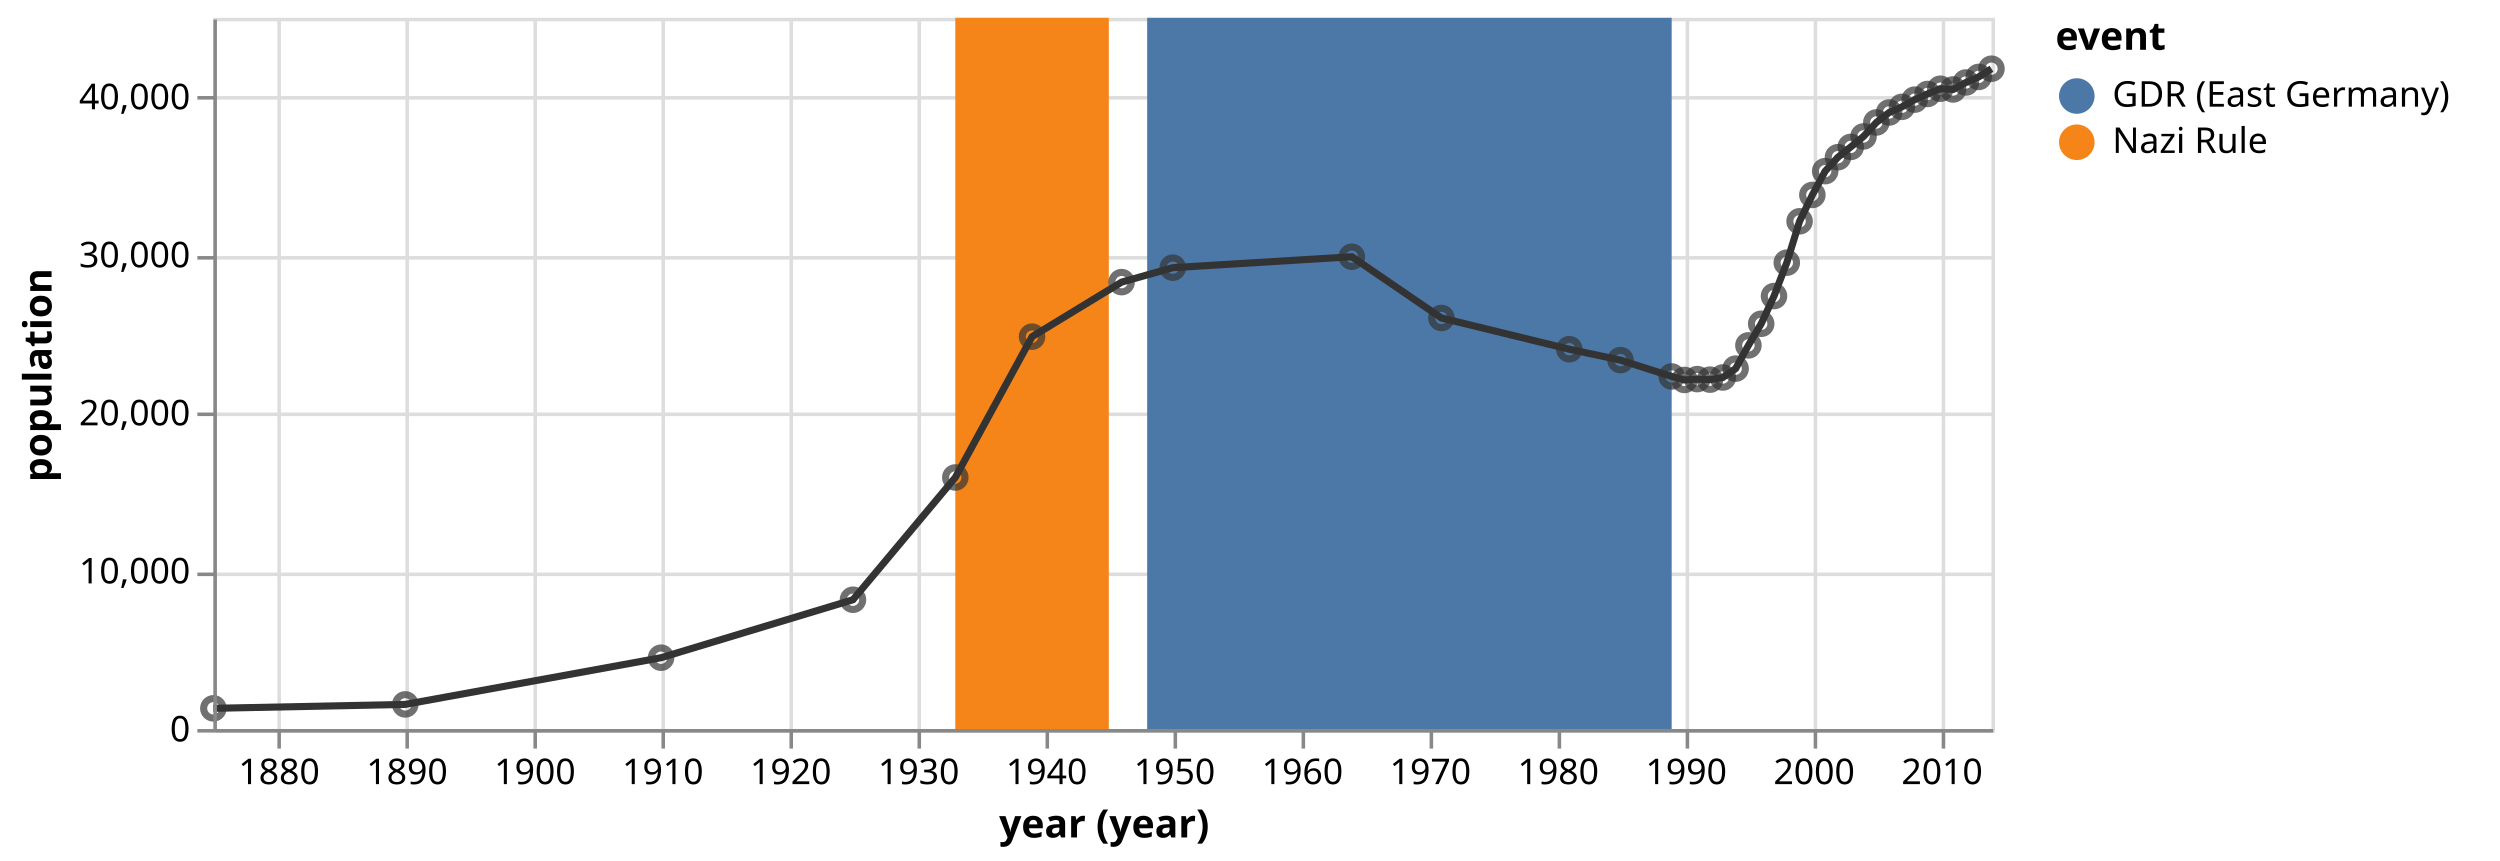
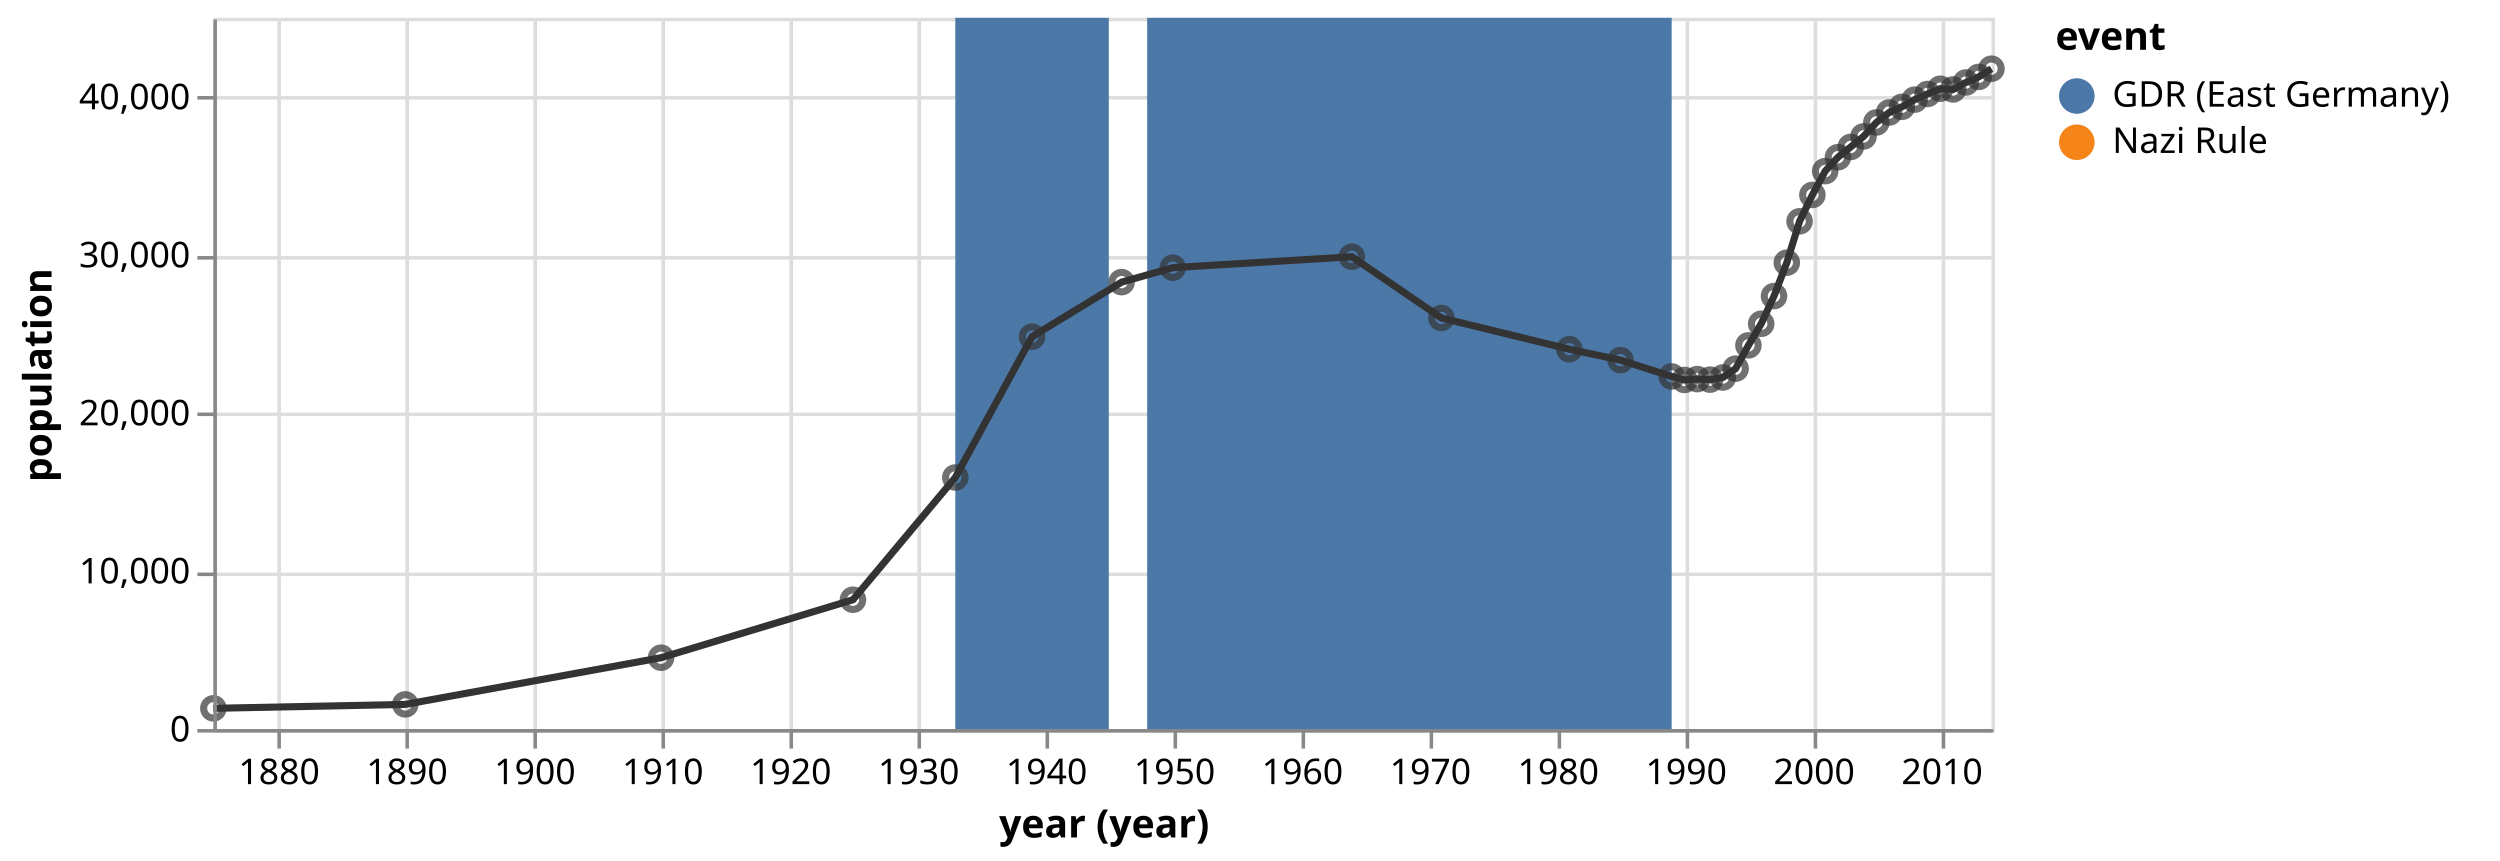
<svg xmlns="http://www.w3.org/2000/svg" class="marks" width="703" height="242" viewBox="0 0 703 242" version="1.1">
  <g transform="translate(60,5)">
    <g class="mark-group role-frame root">
      <g transform="translate(0,0)">
        <path class="background" d="M0.5,0.5h500v200h-500Z" style="fill: none; stroke: #ddd;" />
        <g>
          <g class="mark-group role-axis">
            <g transform="translate(0.5,200.5)">
              <path class="background" d="M0,0h0v0h0Z" style="pointer-events: none; fill: none;" />
              <g>
                <g class="mark-rule role-axis-grid" style="pointer-events: none;">
                  <line transform="translate(18,-200)" x2="0" y2="200" style="fill: none; stroke: #ddd; stroke-width: 1; opacity: 1;" />
                  <line transform="translate(54,-200)" x2="0" y2="200" style="fill: none; stroke: #ddd; stroke-width: 1; opacity: 1;" />
                  <line transform="translate(90,-200)" x2="0" y2="200" style="fill: none; stroke: #ddd; stroke-width: 1; opacity: 1;" />
                  <line transform="translate(126,-200)" x2="0" y2="200" style="fill: none; stroke: #ddd; stroke-width: 1; opacity: 1;" />
                  <line transform="translate(162,-200)" x2="0" y2="200" style="fill: none; stroke: #ddd; stroke-width: 1; opacity: 1;" />
                  <line transform="translate(198,-200)" x2="0" y2="200" style="fill: none; stroke: #ddd; stroke-width: 1; opacity: 1;" />
                  <line transform="translate(234,-200)" x2="0" y2="200" style="fill: none; stroke: #ddd; stroke-width: 1; opacity: 1;" />
                  <line transform="translate(270,-200)" x2="0" y2="200" style="fill: none; stroke: #ddd; stroke-width: 1; opacity: 1;" />
                  <line transform="translate(306,-200)" x2="0" y2="200" style="fill: none; stroke: #ddd; stroke-width: 1; opacity: 1;" />
                  <line transform="translate(342,-200)" x2="0" y2="200" style="fill: none; stroke: #ddd; stroke-width: 1; opacity: 1;" />
                  <line transform="translate(378,-200)" x2="0" y2="200" style="fill: none; stroke: #ddd; stroke-width: 1; opacity: 1;" />
                  <line transform="translate(414,-200)" x2="0" y2="200" style="fill: none; stroke: #ddd; stroke-width: 1; opacity: 1;" />
                  <line transform="translate(450,-200)" x2="0" y2="200" style="fill: none; stroke: #ddd; stroke-width: 1; opacity: 1;" />
                  <line transform="translate(486,-200)" x2="0" y2="200" style="fill: none; stroke: #ddd; stroke-width: 1; opacity: 1;" />
                </g>
              </g>
            </g>
          </g>
          <g class="mark-group role-axis">
            <g transform="translate(0.5,0.5)">
              <path class="background" d="M0,0h0v0h0Z" style="pointer-events: none; fill: none;" />
              <g>
                <g class="mark-rule role-axis-grid" style="pointer-events: none;">
                  <line transform="translate(0,200)" x2="500" y2="0" style="fill: none; stroke: #ddd; stroke-width: 1; opacity: 1;" />
                  <line transform="translate(0,156)" x2="500" y2="0" style="fill: none; stroke: #ddd; stroke-width: 1; opacity: 1;" />
                  <line transform="translate(0,111)" x2="500" y2="0" style="fill: none; stroke: #ddd; stroke-width: 1; opacity: 1;" />
                  <line transform="translate(0,67)" x2="500" y2="0" style="fill: none; stroke: #ddd; stroke-width: 1; opacity: 1;" />
                  <line transform="translate(0,22)" x2="500" y2="0" style="fill: none; stroke: #ddd; stroke-width: 1; opacity: 1;" />
                </g>
              </g>
            </g>
          </g>
          <g class="mark-rect role-mark layer_0_marks">
-             <path d="M208.631,0h43.166v200h-43.166Z" style="fill: #f58518;" />
+             <path d="M208.631,0h43.166v200h-43.166Z" style="fill: #4c78a8;" />
            <path d="M262.582,0h147.492v200h-147.492Z" style="fill: #4c78a8;" />
          </g>
          <g class="mark-line role-mark layer_1_marks">
            <path d="M0,194.182L53.96,193.076L125.894,179.947L179.854,163.644L208.631,129.267L230.209,89.671L255.392,74.333L269.781,70.271L320.136,67.196L345.319,84.413L381.296,93.204L395.684,96.267L410.073,100.858L413.668,101.836L417.263,101.604L420.857,101.756L424.462,101.147L428.056,98.662L431.651,92.12L435.246,86.044L438.85,78.253L442.445,68.867L446.04,57.227L449.635,49.818L453.239,43.124L456.834,39.204L460.429,36.316L464.023,33.364L467.628,29.44L471.223,26.631L474.817,25.04L478.412,23.018L482.017,21.427L485.611,19.951L489.206,20.156L492.801,18.2L496.405,16.631L500,14.324" style="fill: none; stroke: #333; stroke-width: 2;" />
          </g>
          <g class="mark-symbol role-mark layer_2_marks">
            <path transform="translate(0,194.1822)" d="M2.739,0A2.739,2.739,0,1,1,-2.739,0A2.739,2.739,0,1,1,2.739,0" style="fill: none; stroke: #333; stroke-width: 2; opacity: 0.7;" />
            <path transform="translate(53.96014,193.0756)" d="M2.739,0A2.739,2.739,0,1,1,-2.739,0A2.739,2.739,0,1,1,2.739,0" style="fill: none; stroke: #333; stroke-width: 2; opacity: 0.7;" />
            <path transform="translate(125.8938,179.9467)" d="M2.739,0A2.739,2.739,0,1,1,-2.739,0A2.739,2.739,0,1,1,2.739,0" style="fill: none; stroke: #333; stroke-width: 2; opacity: 0.7;" />
            <path transform="translate(179.8539,163.6444)" d="M2.739,0A2.739,2.739,0,1,1,-2.739,0A2.739,2.739,0,1,1,2.739,0" style="fill: none; stroke: #333; stroke-width: 2; opacity: 0.7;" />
            <path transform="translate(208.6313,129.2667)" d="M2.739,0A2.739,2.739,0,1,1,-2.739,0A2.739,2.739,0,1,1,2.739,0" style="fill: none; stroke: #333; stroke-width: 2; opacity: 0.7;" />
            <path transform="translate(230.2094,89.67111)" d="M2.739,0A2.739,2.739,0,1,1,-2.739,0A2.739,2.739,0,1,1,2.739,0" style="fill: none; stroke: #333; stroke-width: 2; opacity: 0.7;" />
            <path transform="translate(255.3921,74.33333)" d="M2.739,0A2.739,2.739,0,1,1,-2.739,0A2.739,2.739,0,1,1,2.739,0" style="fill: none; stroke: #333; stroke-width: 2; opacity: 0.7;" />
            <path transform="translate(269.7808,70.27111)" d="M2.739,0A2.739,2.739,0,1,1,-2.739,0A2.739,2.739,0,1,1,2.739,0" style="fill: none; stroke: #333; stroke-width: 2; opacity: 0.7;" />
            <path transform="translate(320.1363,67.19556)" d="M2.739,0A2.739,2.739,0,1,1,-2.739,0A2.739,2.739,0,1,1,2.739,0" style="fill: none; stroke: #333; stroke-width: 2; opacity: 0.7;" />
            <path transform="translate(345.319,84.41333)" d="M2.739,0A2.739,2.739,0,1,1,-2.739,0A2.739,2.739,0,1,1,2.739,0" style="fill: none; stroke: #333; stroke-width: 2; opacity: 0.7;" />
            <path transform="translate(381.2957,93.20444)" d="M2.739,0A2.739,2.739,0,1,1,-2.739,0A2.739,2.739,0,1,1,2.739,0" style="fill: none; stroke: #333; stroke-width: 2; opacity: 0.7;" />
            <path transform="translate(395.6844,96.26667)" d="M2.739,0A2.739,2.739,0,1,1,-2.739,0A2.739,2.739,0,1,1,2.739,0" style="fill: none; stroke: #333; stroke-width: 2; opacity: 0.7;" />
            <path transform="translate(410.0731,100.8578)" d="M2.739,0A2.739,2.739,0,1,1,-2.739,0A2.739,2.739,0,1,1,2.739,0" style="fill: none; stroke: #333; stroke-width: 2; opacity: 0.7;" />
            <path transform="translate(413.6678,101.8356)" d="M2.739,0A2.739,2.739,0,1,1,-2.739,0A2.739,2.739,0,1,1,2.739,0" style="fill: none; stroke: #333; stroke-width: 2; opacity: 0.7;" />
            <path transform="translate(417.2625,101.6044)" d="M2.739,0A2.739,2.739,0,1,1,-2.739,0A2.739,2.739,0,1,1,2.739,0" style="fill: none; stroke: #333; stroke-width: 2; opacity: 0.7;" />
            <path transform="translate(420.8572,101.7556)" d="M2.739,0A2.739,2.739,0,1,1,-2.739,0A2.739,2.739,0,1,1,2.739,0" style="fill: none; stroke: #333; stroke-width: 2; opacity: 0.7;" />
            <path transform="translate(424.4618,101.1467)" d="M2.739,0A2.739,2.739,0,1,1,-2.739,0A2.739,2.739,0,1,1,2.739,0" style="fill: none; stroke: #333; stroke-width: 2; opacity: 0.7;" />
            <path transform="translate(428.0565,98.66222)" d="M2.739,0A2.739,2.739,0,1,1,-2.739,0A2.739,2.739,0,1,1,2.739,0" style="fill: none; stroke: #333; stroke-width: 2; opacity: 0.7;" />
            <path transform="translate(431.6512,92.12)" d="M2.739,0A2.739,2.739,0,1,1,-2.739,0A2.739,2.739,0,1,1,2.739,0" style="fill: none; stroke: #333; stroke-width: 2; opacity: 0.7;" />
            <path transform="translate(435.2459,86.04444)" d="M2.739,0A2.739,2.739,0,1,1,-2.739,0A2.739,2.739,0,1,1,2.739,0" style="fill: none; stroke: #333; stroke-width: 2; opacity: 0.7;" />
            <path transform="translate(438.8505,78.25333)" d="M2.739,0A2.739,2.739,0,1,1,-2.739,0A2.739,2.739,0,1,1,2.739,0" style="fill: none; stroke: #333; stroke-width: 2; opacity: 0.7;" />
            <path transform="translate(442.4452,68.86667)" d="M2.739,0A2.739,2.739,0,1,1,-2.739,0A2.739,2.739,0,1,1,2.739,0" style="fill: none; stroke: #333; stroke-width: 2; opacity: 0.7;" />
            <path transform="translate(446.0399,57.22667)" d="M2.739,0A2.739,2.739,0,1,1,-2.739,0A2.739,2.739,0,1,1,2.739,0" style="fill: none; stroke: #333; stroke-width: 2; opacity: 0.7;" />
            <path transform="translate(449.6346,49.81778)" d="M2.739,0A2.739,2.739,0,1,1,-2.739,0A2.739,2.739,0,1,1,2.739,0" style="fill: none; stroke: #333; stroke-width: 2; opacity: 0.7;" />
            <path transform="translate(453.2392,43.12444)" d="M2.739,0A2.739,2.739,0,1,1,-2.739,0A2.739,2.739,0,1,1,2.739,0" style="fill: none; stroke: #333; stroke-width: 2; opacity: 0.7;" />
            <path transform="translate(456.8339,39.20444)" d="M2.739,0A2.739,2.739,0,1,1,-2.739,0A2.739,2.739,0,1,1,2.739,0" style="fill: none; stroke: #333; stroke-width: 2; opacity: 0.7;" />
            <path transform="translate(460.4286,36.31556)" d="M2.739,0A2.739,2.739,0,1,1,-2.739,0A2.739,2.739,0,1,1,2.739,0" style="fill: none; stroke: #333; stroke-width: 2; opacity: 0.7;" />
            <path transform="translate(464.0233,33.36444)" d="M2.739,0A2.739,2.739,0,1,1,-2.739,0A2.739,2.739,0,1,1,2.739,0" style="fill: none; stroke: #333; stroke-width: 2; opacity: 0.7;" />
            <path transform="translate(467.6279,29.44)" d="M2.739,0A2.739,2.739,0,1,1,-2.739,0A2.739,2.739,0,1,1,2.739,0" style="fill: none; stroke: #333; stroke-width: 2; opacity: 0.7;" />
            <path transform="translate(471.2226,26.63111)" d="M2.739,0A2.739,2.739,0,1,1,-2.739,0A2.739,2.739,0,1,1,2.739,0" style="fill: none; stroke: #333; stroke-width: 2; opacity: 0.7;" />
            <path transform="translate(474.8173,25.04)" d="M2.739,0A2.739,2.739,0,1,1,-2.739,0A2.739,2.739,0,1,1,2.739,0" style="fill: none; stroke: #333; stroke-width: 2; opacity: 0.7;" />
            <path transform="translate(478.412,23.01778)" d="M2.739,0A2.739,2.739,0,1,1,-2.739,0A2.739,2.739,0,1,1,2.739,0" style="fill: none; stroke: #333; stroke-width: 2; opacity: 0.7;" />
            <path transform="translate(482.0166,21.42667)" d="M2.739,0A2.739,2.739,0,1,1,-2.739,0A2.739,2.739,0,1,1,2.739,0" style="fill: none; stroke: #333; stroke-width: 2; opacity: 0.7;" />
            <path transform="translate(485.6113,19.95111)" d="M2.739,0A2.739,2.739,0,1,1,-2.739,0A2.739,2.739,0,1,1,2.739,0" style="fill: none; stroke: #333; stroke-width: 2; opacity: 0.7;" />
            <path transform="translate(489.206,20.15556)" d="M2.739,0A2.739,2.739,0,1,1,-2.739,0A2.739,2.739,0,1,1,2.739,0" style="fill: none; stroke: #333; stroke-width: 2; opacity: 0.7;" />
            <path transform="translate(492.8007,18.2)" d="M2.739,0A2.739,2.739,0,1,1,-2.739,0A2.739,2.739,0,1,1,2.739,0" style="fill: none; stroke: #333; stroke-width: 2; opacity: 0.7;" />
            <path transform="translate(496.4053,16.63111)" d="M2.739,0A2.739,2.739,0,1,1,-2.739,0A2.739,2.739,0,1,1,2.739,0" style="fill: none; stroke: #333; stroke-width: 2; opacity: 0.7;" />
            <path transform="translate(500,14.32444)" d="M2.739,0A2.739,2.739,0,1,1,-2.739,0A2.739,2.739,0,1,1,2.739,0" style="fill: none; stroke: #333; stroke-width: 2; opacity: 0.7;" />
          </g>
          <g class="mark-group role-legend">
            <g transform="translate(518,0)">
              <path class="background" d="M0,0h120v40h-120Z" style="pointer-events: none; fill: none;" />
              <g>
                <g class="mark-group role-legend-entry">
                  <g transform="translate(0,16)">
                    <path class="background" d="M0,0h0v0h0Z" style="pointer-events: none; fill: none;" />
                    <g>
                      <g class="mark-group role-scope">
                        <g transform="translate(0,0)">
                          <path class="background" d="M0,0h120v11h-120Z" style="pointer-events: none; fill: none; opacity: 1;" />
                          <g>
                            <g class="mark-symbol role-legend-symbol" style="pointer-events: none;">
                              <path transform="translate(6,6)" d="M5,0A5,5,0,1,1,-5,0A5,5,0,1,1,5,0" style="fill: #4c78a8; stroke-width: 1.5; opacity: 1;" />
                            </g>
                            <g class="mark-text role-legend-label" style="pointer-events: none;">
                              <text text-anchor="start" transform="translate(16,9)" style="font-family: sans-serif; font-size: 10px; fill: #000; opacity: 1;">GDR (East Germany)</text>
                            </g>
                          </g>
                        </g>
                        <g transform="translate(0,13)">
                          <path class="background" d="M0,0h120v11h-120Z" style="pointer-events: none; fill: none; opacity: 1;" />
                          <g>
                            <g class="mark-symbol role-legend-symbol" style="pointer-events: none;">
                              <path transform="translate(6,6)" d="M5,0A5,5,0,1,1,-5,0A5,5,0,1,1,5,0" style="fill: #f58518; stroke-width: 1.5; opacity: 1;" />
                            </g>
                            <g class="mark-text role-legend-label" style="pointer-events: none;">
                              <text text-anchor="start" transform="translate(16,9)" style="font-family: sans-serif; font-size: 10px; fill: #000; opacity: 1;">Nazi Rule</text>
                            </g>
                          </g>
                        </g>
                      </g>
                    </g>
                  </g>
                </g>
                <g class="mark-text role-legend-title" style="pointer-events: none;">
                  <text text-anchor="start" transform="translate(0,9)" style="font-family: sans-serif; font-size: 11px; font-weight: bold; fill: #000; opacity: 1;">event</text>
                </g>
              </g>
            </g>
          </g>
          <g class="mark-group role-axis">
            <g transform="translate(0.5,200.5)">
              <path class="background" d="M0,0h0v0h0Z" style="pointer-events: none; fill: none;" />
              <g>
                <g class="mark-rule role-axis-tick" style="pointer-events: none;">
                  <line transform="translate(18,0)" x2="0" y2="5" style="fill: none; stroke: #888; stroke-width: 1; opacity: 1;" />
                  <line transform="translate(54,0)" x2="0" y2="5" style="fill: none; stroke: #888; stroke-width: 1; opacity: 1;" />
                  <line transform="translate(90,0)" x2="0" y2="5" style="fill: none; stroke: #888; stroke-width: 1; opacity: 1;" />
                  <line transform="translate(126,0)" x2="0" y2="5" style="fill: none; stroke: #888; stroke-width: 1; opacity: 1;" />
                  <line transform="translate(162,0)" x2="0" y2="5" style="fill: none; stroke: #888; stroke-width: 1; opacity: 1;" />
                  <line transform="translate(198,0)" x2="0" y2="5" style="fill: none; stroke: #888; stroke-width: 1; opacity: 1;" />
                  <line transform="translate(234,0)" x2="0" y2="5" style="fill: none; stroke: #888; stroke-width: 1; opacity: 1;" />
                  <line transform="translate(270,0)" x2="0" y2="5" style="fill: none; stroke: #888; stroke-width: 1; opacity: 1;" />
                  <line transform="translate(306,0)" x2="0" y2="5" style="fill: none; stroke: #888; stroke-width: 1; opacity: 1;" />
                  <line transform="translate(342,0)" x2="0" y2="5" style="fill: none; stroke: #888; stroke-width: 1; opacity: 1;" />
                  <line transform="translate(378,0)" x2="0" y2="5" style="fill: none; stroke: #888; stroke-width: 1; opacity: 1;" />
                  <line transform="translate(414,0)" x2="0" y2="5" style="fill: none; stroke: #888; stroke-width: 1; opacity: 1;" />
                  <line transform="translate(450,0)" x2="0" y2="5" style="fill: none; stroke: #888; stroke-width: 1; opacity: 1;" />
                  <line transform="translate(486,0)" x2="0" y2="5" style="fill: none; stroke: #888; stroke-width: 1; opacity: 1;" />
                </g>
                <g class="mark-text role-axis-label" style="pointer-events: none;">
                  <text text-anchor="middle" transform="translate(17.98341,15)" style="font-family: sans-serif; font-size: 10px; fill: #000; opacity: 1;">1880</text>
                  <text text-anchor="middle" transform="translate(53.96014,15)" style="font-family: sans-serif; font-size: 10px; fill: #000; opacity: 1;">1890</text>
                  <text text-anchor="middle" transform="translate(89.92696,15)" style="font-family: sans-serif; font-size: 10px; fill: #000; opacity: 1;">1900</text>
                  <text text-anchor="middle" transform="translate(125.8938,15)" style="font-family: sans-serif; font-size: 10px; fill: #000; opacity: 1;">1910</text>
                  <text text-anchor="middle" transform="translate(161.8606,15)" style="font-family: sans-serif; font-size: 10px; fill: #000; opacity: 1;">1920</text>
                  <text text-anchor="middle" transform="translate(197.8373,15)" style="font-family: sans-serif; font-size: 10px; fill: #000; opacity: 1;">1930</text>
                  <text text-anchor="middle" transform="translate(233.8041,15)" style="font-family: sans-serif; font-size: 10px; fill: #000; opacity: 1;">1940</text>
                  <text text-anchor="middle" transform="translate(269.7808,15)" style="font-family: sans-serif; font-size: 10px; fill: #000; opacity: 1;">1950</text>
                  <text text-anchor="middle" transform="translate(305.7476,15)" style="font-family: sans-serif; font-size: 10px; fill: #000; opacity: 1;">1960</text>
                  <text text-anchor="middle" transform="translate(341.7243,15)" style="font-family: sans-serif; font-size: 10px; fill: #000; opacity: 1;">1970</text>
                  <text text-anchor="middle" transform="translate(377.6911,15)" style="font-family: sans-serif; font-size: 10px; fill: #000; opacity: 1;">1980</text>
                  <text text-anchor="middle" transform="translate(413.6678,15)" style="font-family: sans-serif; font-size: 10px; fill: #000; opacity: 1;">1990</text>
                  <text text-anchor="middle" transform="translate(449.6346,15)" style="font-family: sans-serif; font-size: 10px; fill: #000; opacity: 1;">2000</text>
                  <text text-anchor="middle" transform="translate(485.6113,15)" style="font-family: sans-serif; font-size: 10px; fill: #000; opacity: 1;">2010</text>
                </g>
                <g class="mark-rule role-axis-domain" style="pointer-events: none;">
                  <line transform="translate(0,0)" x2="500" y2="0" style="fill: none; stroke: #888; stroke-width: 1; opacity: 1;" />
                </g>
                <g class="mark-text role-axis-title" style="pointer-events: none;">
                  <text text-anchor="middle" transform="translate(250,30)" style="font-family: sans-serif; font-size: 11px; font-weight: bold; fill: #000; opacity: 1;">year (year)</text>
                </g>
              </g>
            </g>
          </g>
          <g class="mark-group role-axis">
            <g transform="translate(0.5,0.5)">
              <path class="background" d="M0,0h0v0h0Z" style="pointer-events: none; fill: none;" />
              <g>
                <g class="mark-rule role-axis-tick" style="pointer-events: none;">
                  <line transform="translate(0,200)" x2="-5" y2="0" style="fill: none; stroke: #888; stroke-width: 1; opacity: 1;" />
                  <line transform="translate(0,156)" x2="-5" y2="0" style="fill: none; stroke: #888; stroke-width: 1; opacity: 1;" />
                  <line transform="translate(0,111)" x2="-5" y2="0" style="fill: none; stroke: #888; stroke-width: 1; opacity: 1;" />
                  <line transform="translate(0,67)" x2="-5" y2="0" style="fill: none; stroke: #888; stroke-width: 1; opacity: 1;" />
                  <line transform="translate(0,22)" x2="-5" y2="0" style="fill: none; stroke: #888; stroke-width: 1; opacity: 1;" />
                </g>
                <g class="mark-text role-axis-label" style="pointer-events: none;">
                  <text text-anchor="end" transform="translate(-7,203)" style="font-family: sans-serif; font-size: 10px; fill: #000; opacity: 1;">0</text>
                  <text text-anchor="end" transform="translate(-7,158.5556)" style="font-family: sans-serif; font-size: 10px; fill: #000; opacity: 1;">10,000</text>
                  <text text-anchor="end" transform="translate(-7,114.1111)" style="font-family: sans-serif; font-size: 10px; fill: #000; opacity: 1;">20,000</text>
                  <text text-anchor="end" transform="translate(-7,69.66667)" style="font-family: sans-serif; font-size: 10px; fill: #000; opacity: 1;">30,000</text>
                  <text text-anchor="end" transform="translate(-7,25.22222)" style="font-family: sans-serif; font-size: 10px; fill: #000; opacity: 1;">40,000</text>
                </g>
                <g class="mark-rule role-axis-domain" style="pointer-events: none;">
                  <line transform="translate(0,200)" x2="0" y2="-200" style="fill: none; stroke: #888; stroke-width: 1; opacity: 1;" />
                </g>
                <g class="mark-text role-axis-title" style="pointer-events: none;">
                  <text text-anchor="middle" transform="translate(-44,100) rotate(-90) translate(0,-2)" style="font-family: sans-serif; font-size: 11px; font-weight: bold; fill: #000; opacity: 1;">population</text>
                </g>
              </g>
            </g>
          </g>
        </g>
      </g>
    </g>
  </g>
</svg>
